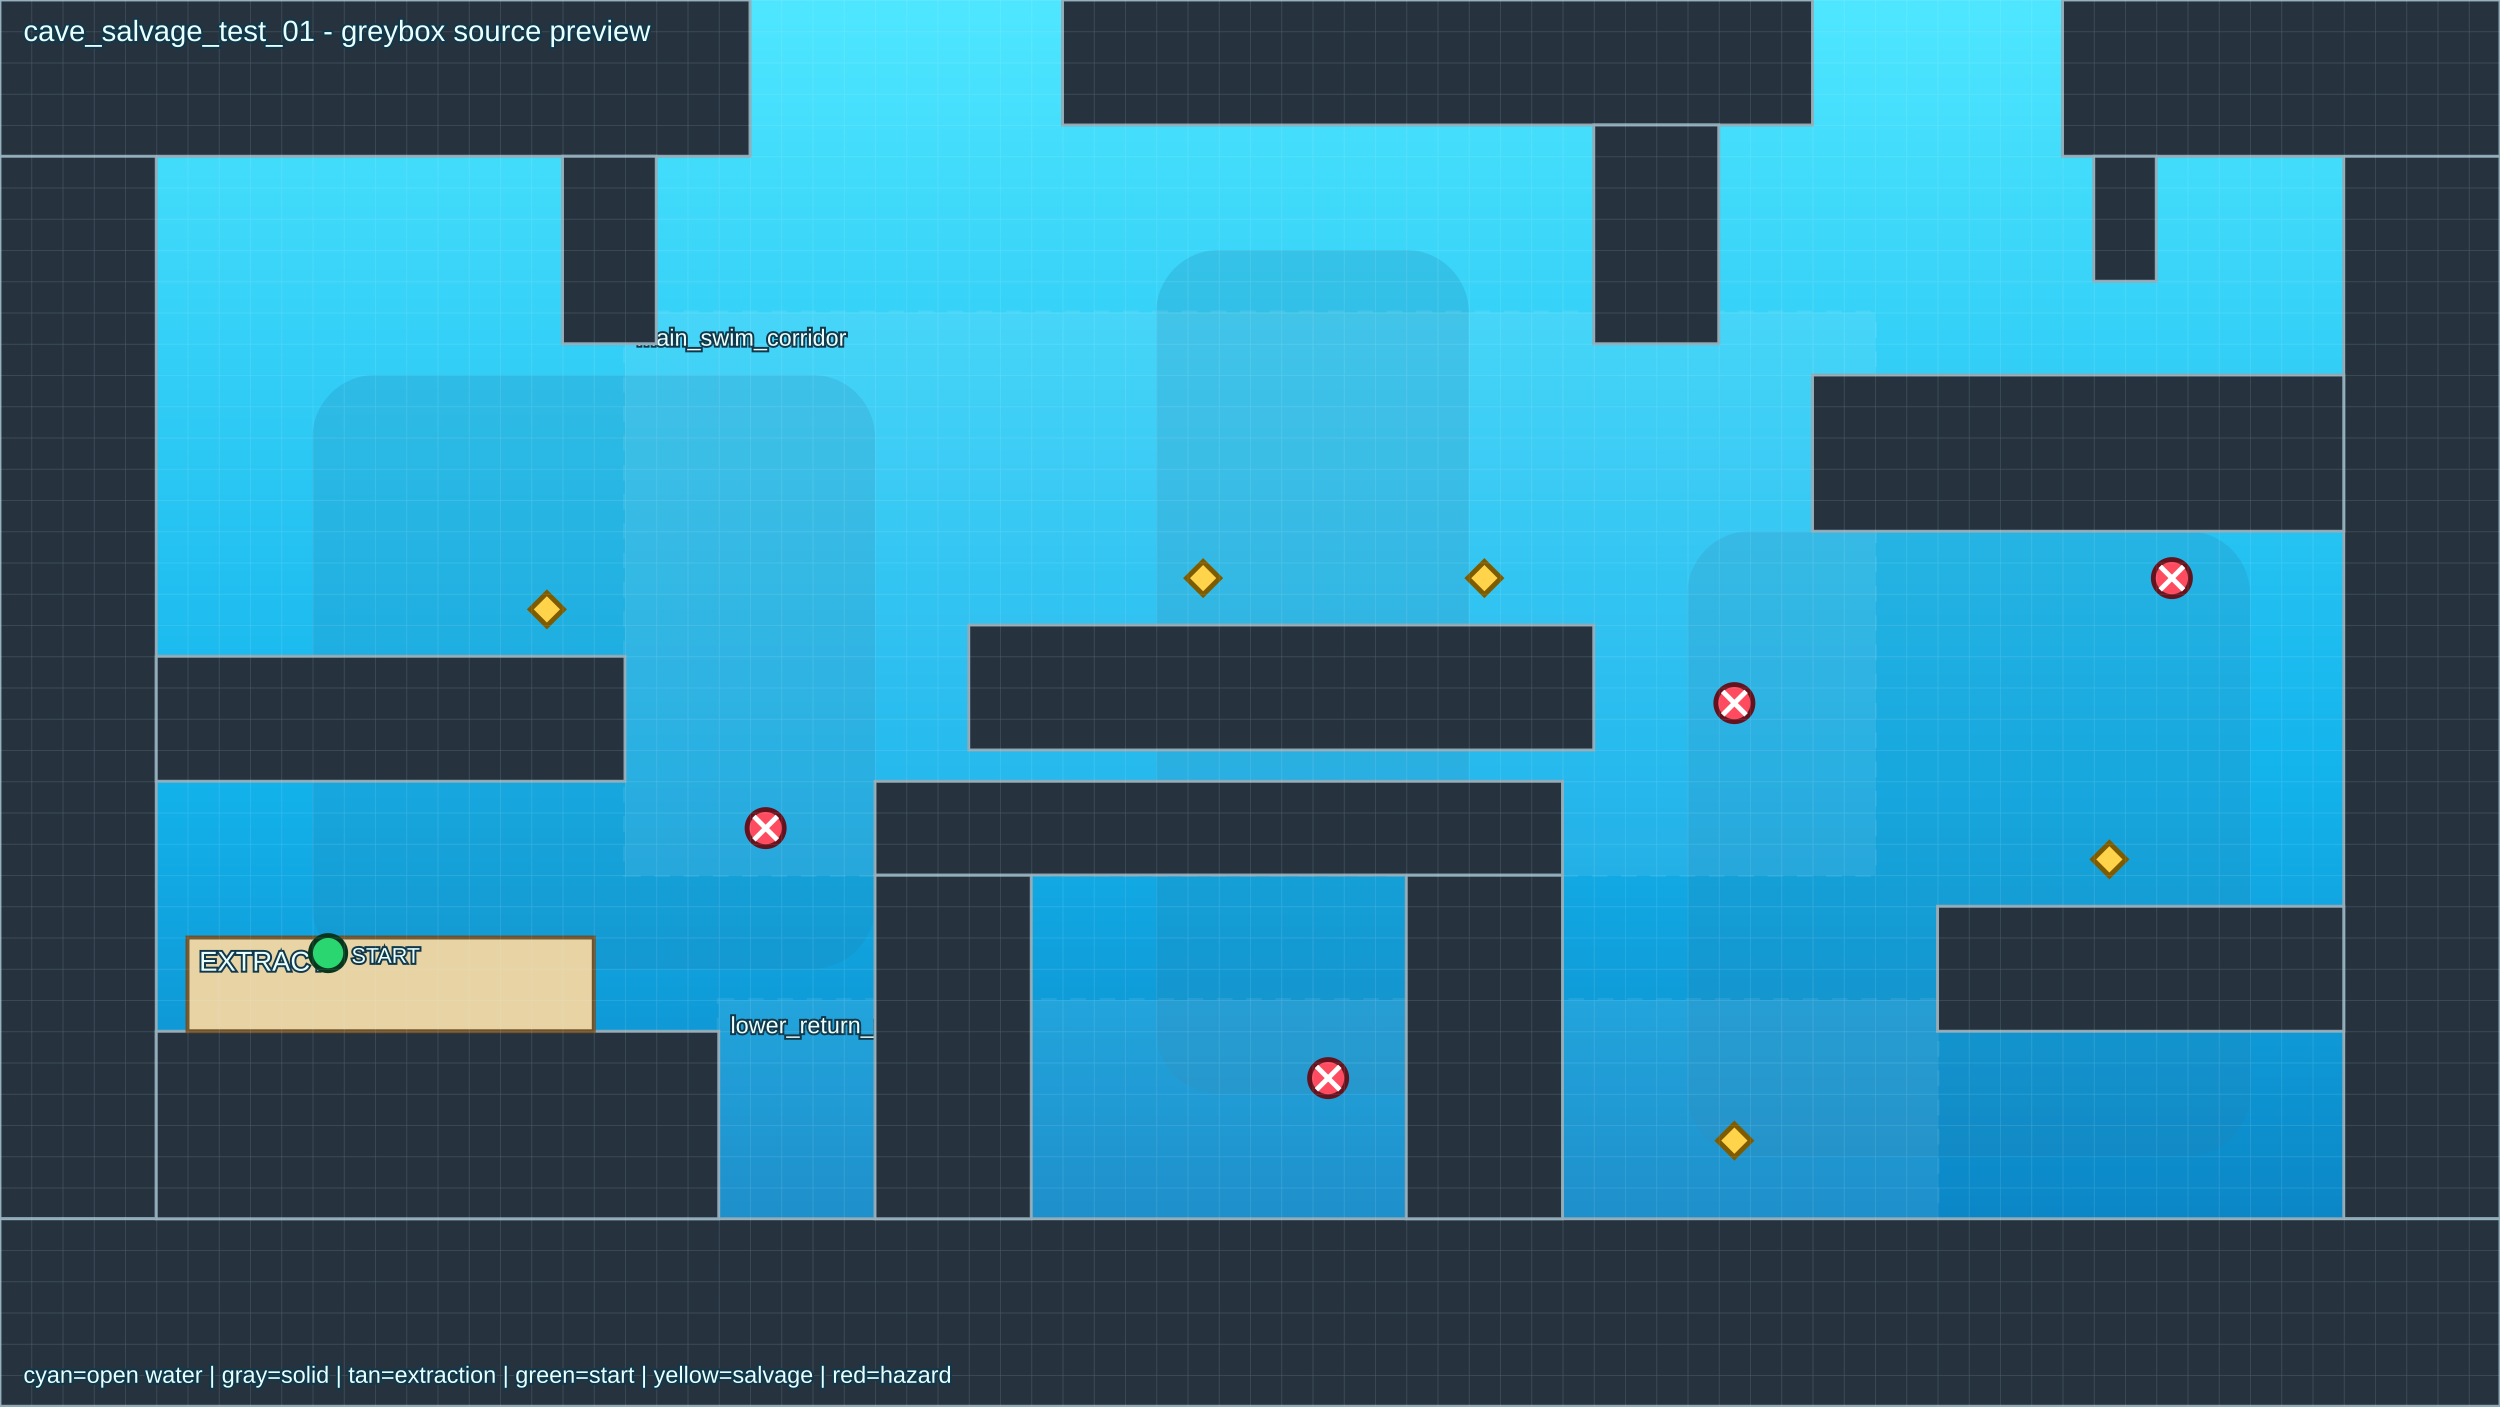
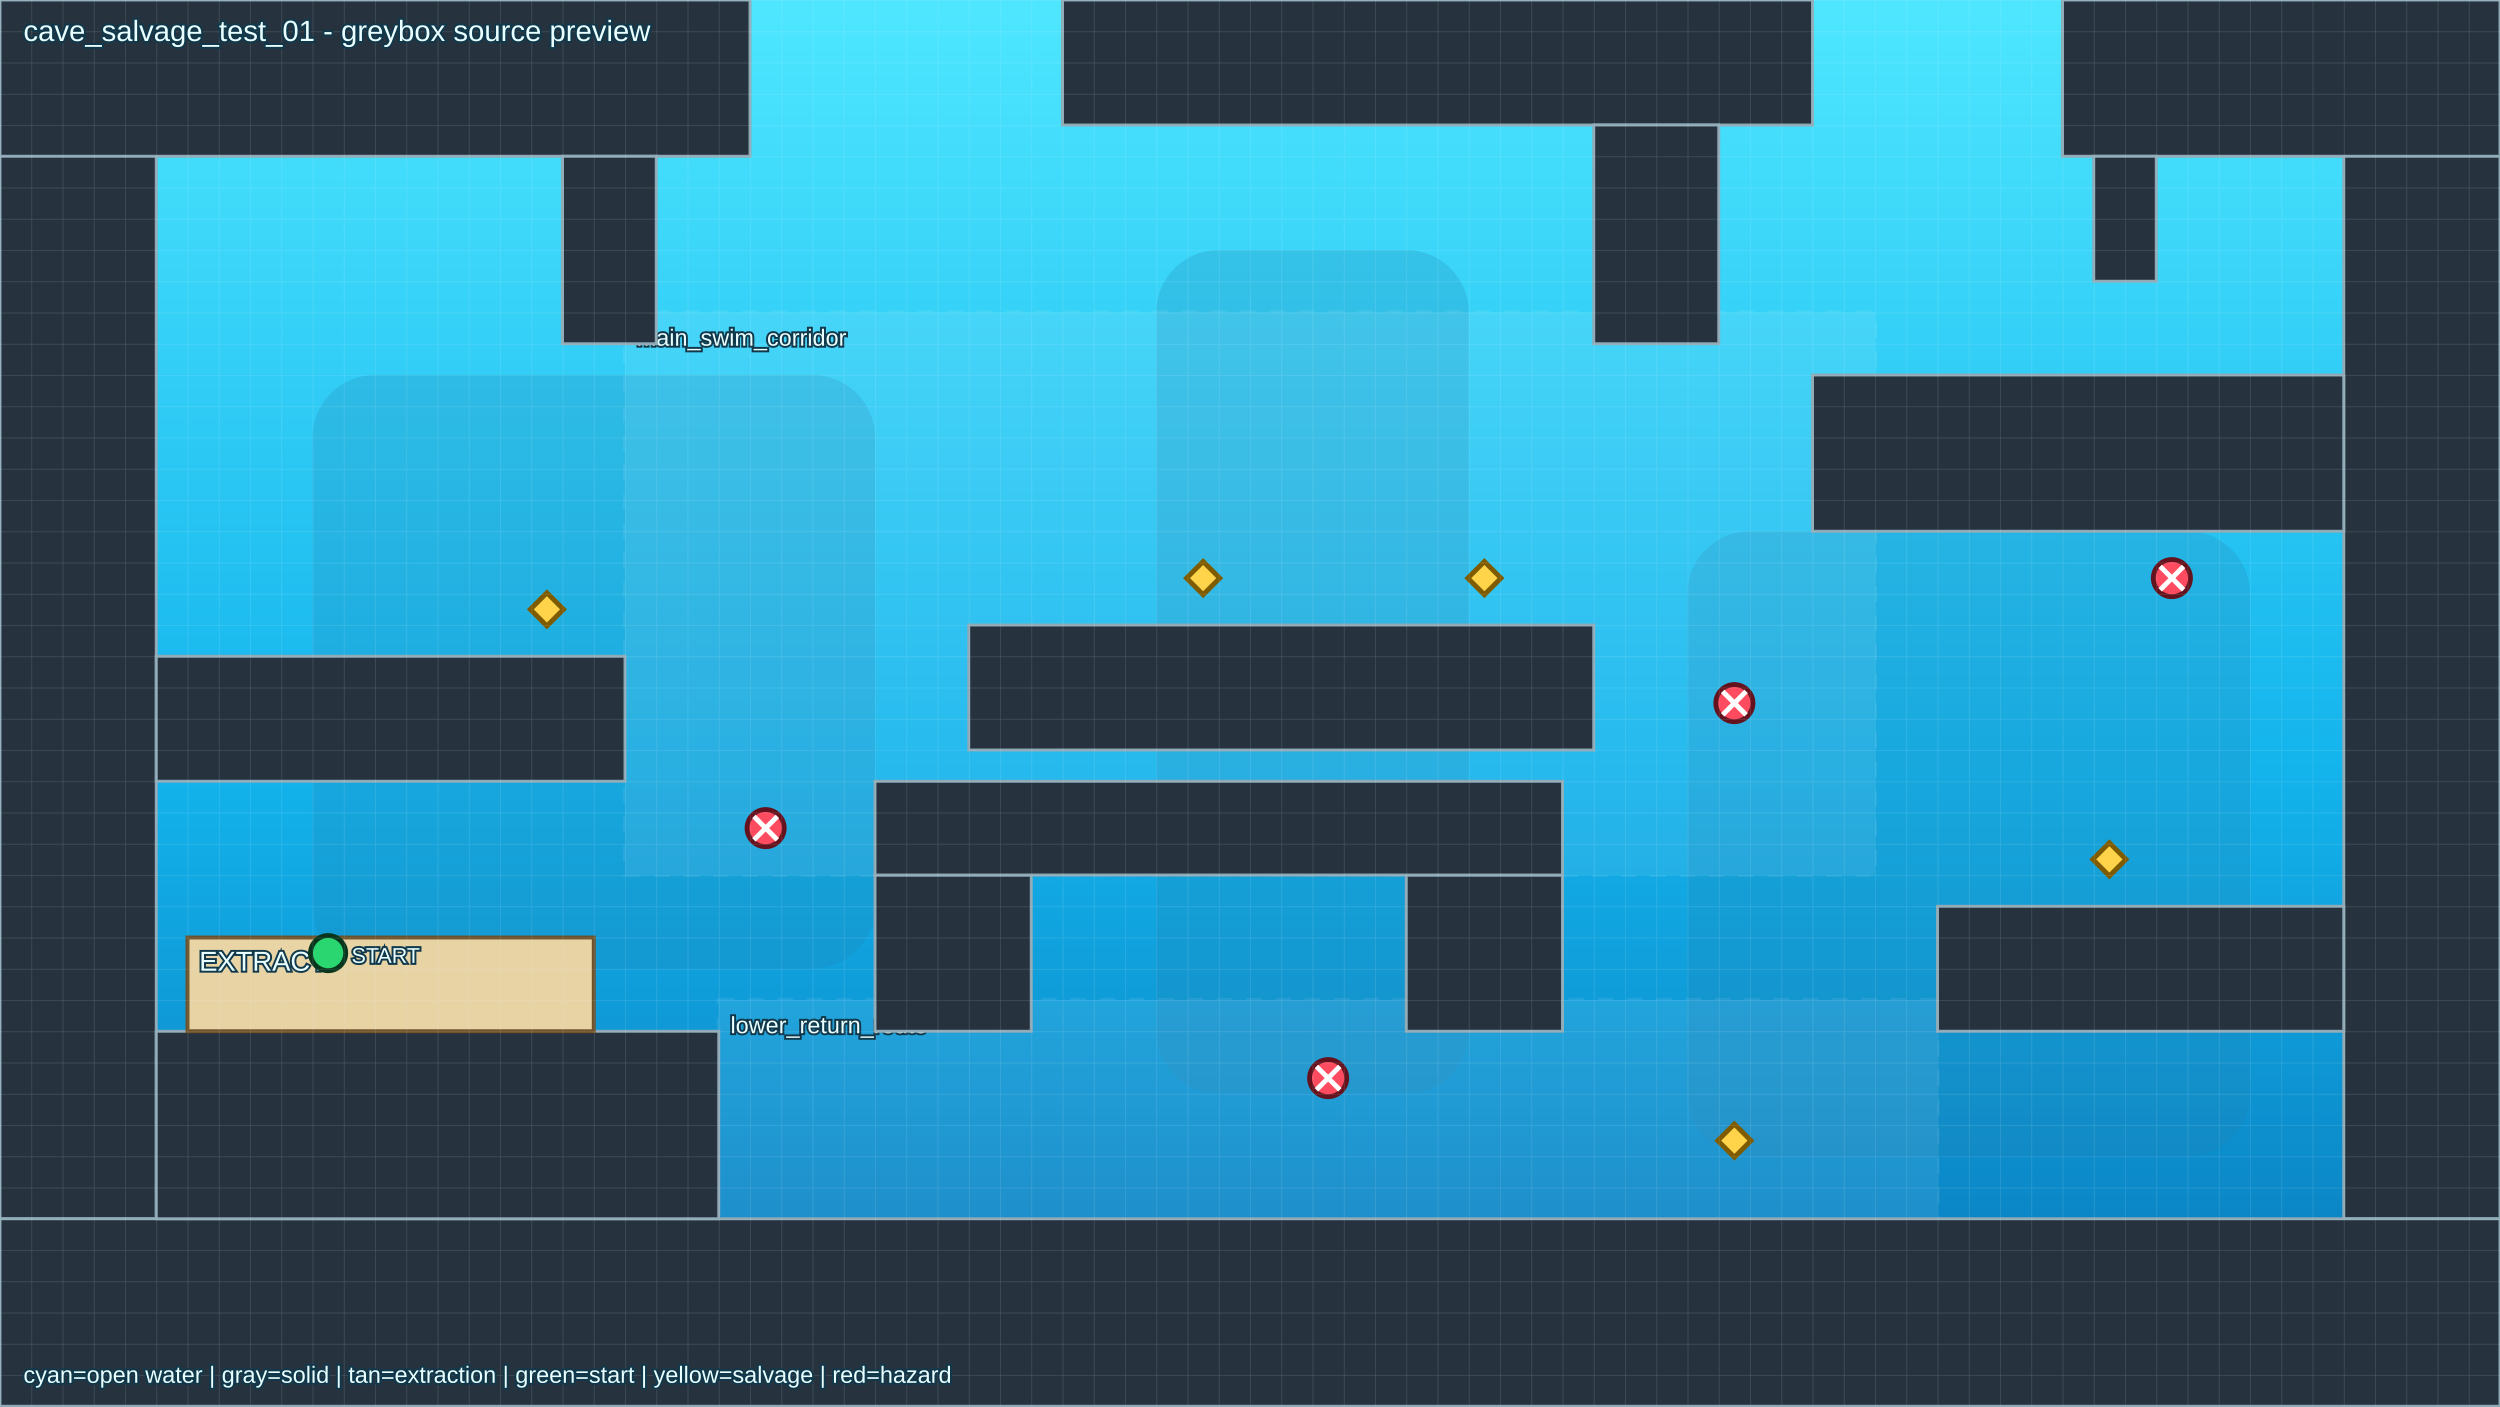
<svg xmlns="http://www.w3.org/2000/svg" viewBox="0 0 2560 1440" width="2560" height="1440">
  <defs>
    <linearGradient id="water" x1="0" y1="0" x2="0" y2="1">
      <stop offset="0%" stop-color="#4ee6ff" />
      <stop offset="55%" stop-color="#13b3ec" />
      <stop offset="100%" stop-color="#0874b7" />
    </linearGradient>
    <pattern id="grid" width="32" height="32" patternUnits="userSpaceOnUse">
      <path d="M 32 0 L 0 0 0 32" fill="none" stroke="#d8f7ff" stroke-width="1" opacity="0.22" />
    </pattern>
  </defs>
  <rect x="0" y="0" width="2560" height="1440" fill="url(#water)" />
  <rect x="320" y="384" width="576" height="608" rx="64" fill="#237fad" opacity="0.22" />
  <rect x="1184" y="256" width="320" height="864" rx="64" fill="#237fad" opacity="0.22" />
  <rect x="1728" y="544" width="576" height="640" rx="64" fill="#237fad" opacity="0.22" />
  <rect x="640" y="320" width="1280" height="576" fill="#ffffff" opacity="0.08" stroke="#ffffff" stroke-width="4" stroke-dasharray="16 14" />
  <text x="652.0" y="354.0" fill="#eaffff" font-family="Arial, sans-serif" font-size="24" paint-order="stroke" stroke="#10384a" stroke-width="4">main_swim_corridor</text>
  <rect x="736" y="1024" width="1248" height="224" fill="#ffffff" opacity="0.08" stroke="#ffffff" stroke-width="4" stroke-dasharray="16 14" />
  <text x="748.0" y="1058.0" fill="#eaffff" font-family="Arial, sans-serif" font-size="24" paint-order="stroke" stroke="#10384a" stroke-width="4">lower_return_route</text>
  <rect x="0" y="0" width="160" height="1248" fill="#26333f" stroke="#8ea9b5" stroke-width="3" />
  <rect x="2400" y="0" width="160" height="1248" fill="#26333f" stroke="#8ea9b5" stroke-width="3" />
  <rect x="0" y="1248" width="2560" height="192" fill="#26333f" stroke="#8ea9b5" stroke-width="3" />
  <rect x="0" y="0" width="768" height="160" fill="#26333f" stroke="#8ea9b5" stroke-width="3" />
  <rect x="1088" y="0" width="768" height="128" fill="#26333f" stroke="#8ea9b5" stroke-width="3" />
  <rect x="2112" y="0" width="448" height="160" fill="#26333f" stroke="#8ea9b5" stroke-width="3" />
  <rect x="576" y="160" width="96" height="192" fill="#26333f" stroke="#8ea9b5" stroke-width="3" />
  <rect x="1632" y="128" width="128" height="224" fill="#26333f" stroke="#8ea9b5" stroke-width="3" />
  <rect x="2144" y="160" width="64" height="128" fill="#26333f" stroke="#8ea9b5" stroke-width="3" />
  <rect x="160" y="1056" width="576" height="192" fill="#26333f" stroke="#8ea9b5" stroke-width="3" />
  <rect x="160" y="672" width="480" height="128" fill="#26333f" stroke="#8ea9b5" stroke-width="3" />
-   <rect x="896" y="896" width="160" height="352" fill="#26333f" stroke="#8ea9b5" stroke-width="3" />
-   <rect x="1440" y="896" width="160" height="352" fill="#26333f" stroke="#8ea9b5" stroke-width="3" />
+   <rect x="896" y="896" width="160" height="160" fill="#26333f" stroke="#8ea9b5" stroke-width="3" />
+   <rect x="1440" y="896" width="160" height="160" fill="#26333f" stroke="#8ea9b5" stroke-width="3" />
  <rect x="896" y="800" width="704" height="96" fill="#26333f" stroke="#8ea9b5" stroke-width="3" />
  <rect x="992" y="640" width="640" height="128" fill="#26333f" stroke="#8ea9b5" stroke-width="3" />
  <rect x="1856" y="384" width="544" height="160" fill="#26333f" stroke="#8ea9b5" stroke-width="3" />
  <rect x="1984" y="928" width="416" height="128" fill="#26333f" stroke="#8ea9b5" stroke-width="3" />
  <rect x="192" y="960" width="416" height="96" fill="#f2d6a2" opacity="0.95" stroke="#704e22" stroke-width="4" />
  <text x="204.0" y="994.0" fill="#eaffff" font-family="Arial, sans-serif" font-size="28" paint-order="stroke" stroke="#10384a" stroke-width="4">EXTRACT</text>
  <circle cx="336.0" cy="976.0" r="18" fill="#29d66f" stroke="#08351c" stroke-width="5" />
  <text x="360.0" y="986.0" fill="#eaffff" font-family="Arial, sans-serif" font-size="22" paint-order="stroke" stroke="#10384a" stroke-width="4">START</text>
  <polygon points="560.0,607.0 577.0,624.0 560.0,641.0 543.0,624.0" fill="#ffd34a" stroke="#7f5b00" stroke-width="5" />
  <polygon points="1232.0,575.0 1249.0,592.0 1232.0,609.0 1215.0,592.0" fill="#ffd34a" stroke="#7f5b00" stroke-width="5" />
  <polygon points="1520.0,575.0 1537.0,592.0 1520.0,609.0 1503.0,592.0" fill="#ffd34a" stroke="#7f5b00" stroke-width="5" />
  <polygon points="2160.0,863.0 2177.0,880.0 2160.0,897.0 2143.0,880.0" fill="#ffd34a" stroke="#7f5b00" stroke-width="5" />
  <polygon points="1776.0,1151.0 1793.0,1168.0 1776.0,1185.0 1759.0,1168.0" fill="#ffd34a" stroke="#7f5b00" stroke-width="5" />
  <circle cx="784.0" cy="848.0" r="19" fill="#ff4b5f" stroke="#64121d" stroke-width="5" />
  <line x1="772.0" y1="836.0" x2="796.0" y2="860.0" stroke="#ffffff" stroke-width="5" />
  <line x1="796.0" y1="836.0" x2="772.0" y2="860.0" stroke="#ffffff" stroke-width="5" />
  <circle cx="1776.0" cy="720.0" r="19" fill="#ff4b5f" stroke="#64121d" stroke-width="5" />
  <line x1="1764.0" y1="708.0" x2="1788.0" y2="732.0" stroke="#ffffff" stroke-width="5" />
  <line x1="1788.0" y1="708.0" x2="1764.0" y2="732.0" stroke="#ffffff" stroke-width="5" />
  <circle cx="2224.0" cy="592.0" r="19" fill="#ff4b5f" stroke="#64121d" stroke-width="5" />
  <line x1="2212.0" y1="580.0" x2="2236.0" y2="604.0" stroke="#ffffff" stroke-width="5" />
  <line x1="2236.0" y1="580.0" x2="2212.0" y2="604.0" stroke="#ffffff" stroke-width="5" />
  <circle cx="1360.0" cy="1104.0" r="19" fill="#ff4b5f" stroke="#64121d" stroke-width="5" />
  <line x1="1348.0" y1="1092.0" x2="1372.0" y2="1116.0" stroke="#ffffff" stroke-width="5" />
  <line x1="1372.0" y1="1092.0" x2="1348.0" y2="1116.0" stroke="#ffffff" stroke-width="5" />
  <rect x="0" y="0" width="2560" height="1440" fill="url(#grid)" />
  <text x="24.0" y="42.0" fill="#eaffff" font-family="Arial, sans-serif" font-size="30" paint-order="stroke" stroke="#10384a" stroke-width="4">cave_salvage_test_01 - greybox source preview</text>
  <text x="24.0" y="1416.0" fill="#eaffff" font-family="Arial, sans-serif" font-size="24" paint-order="stroke" stroke="#10384a" stroke-width="4">cyan=open water | gray=solid | tan=extraction | green=start | yellow=salvage | red=hazard</text>
</svg>
